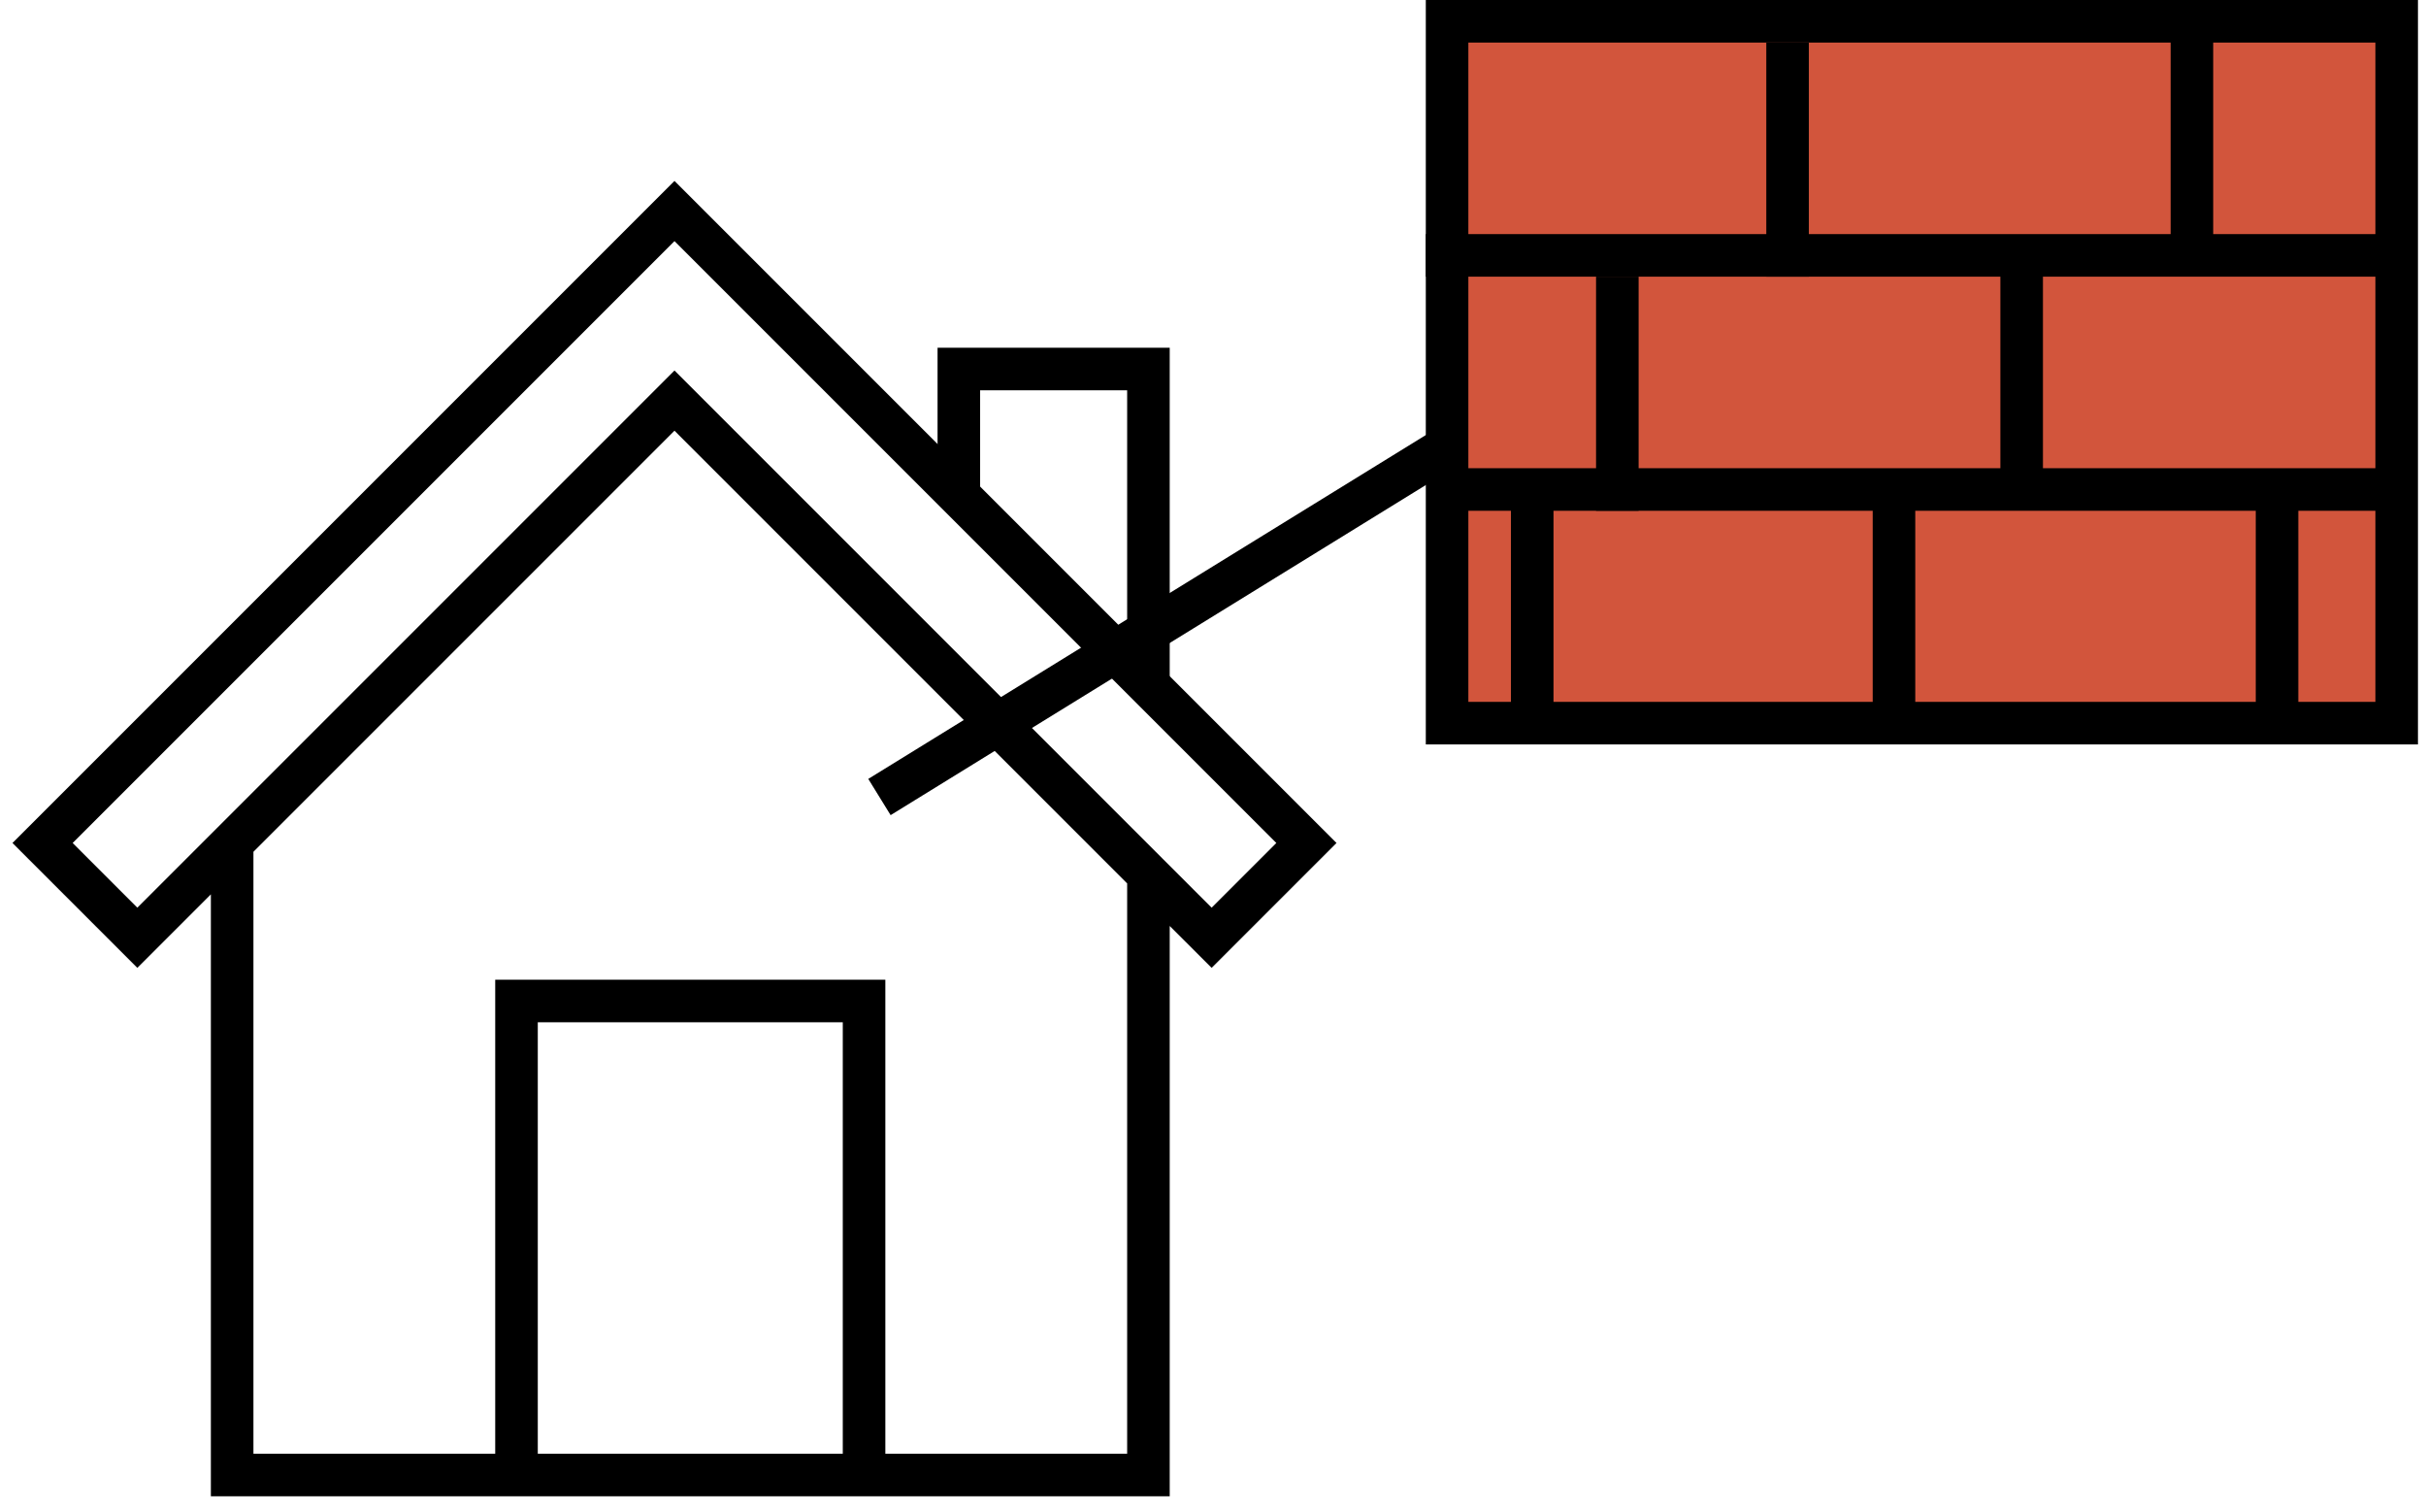
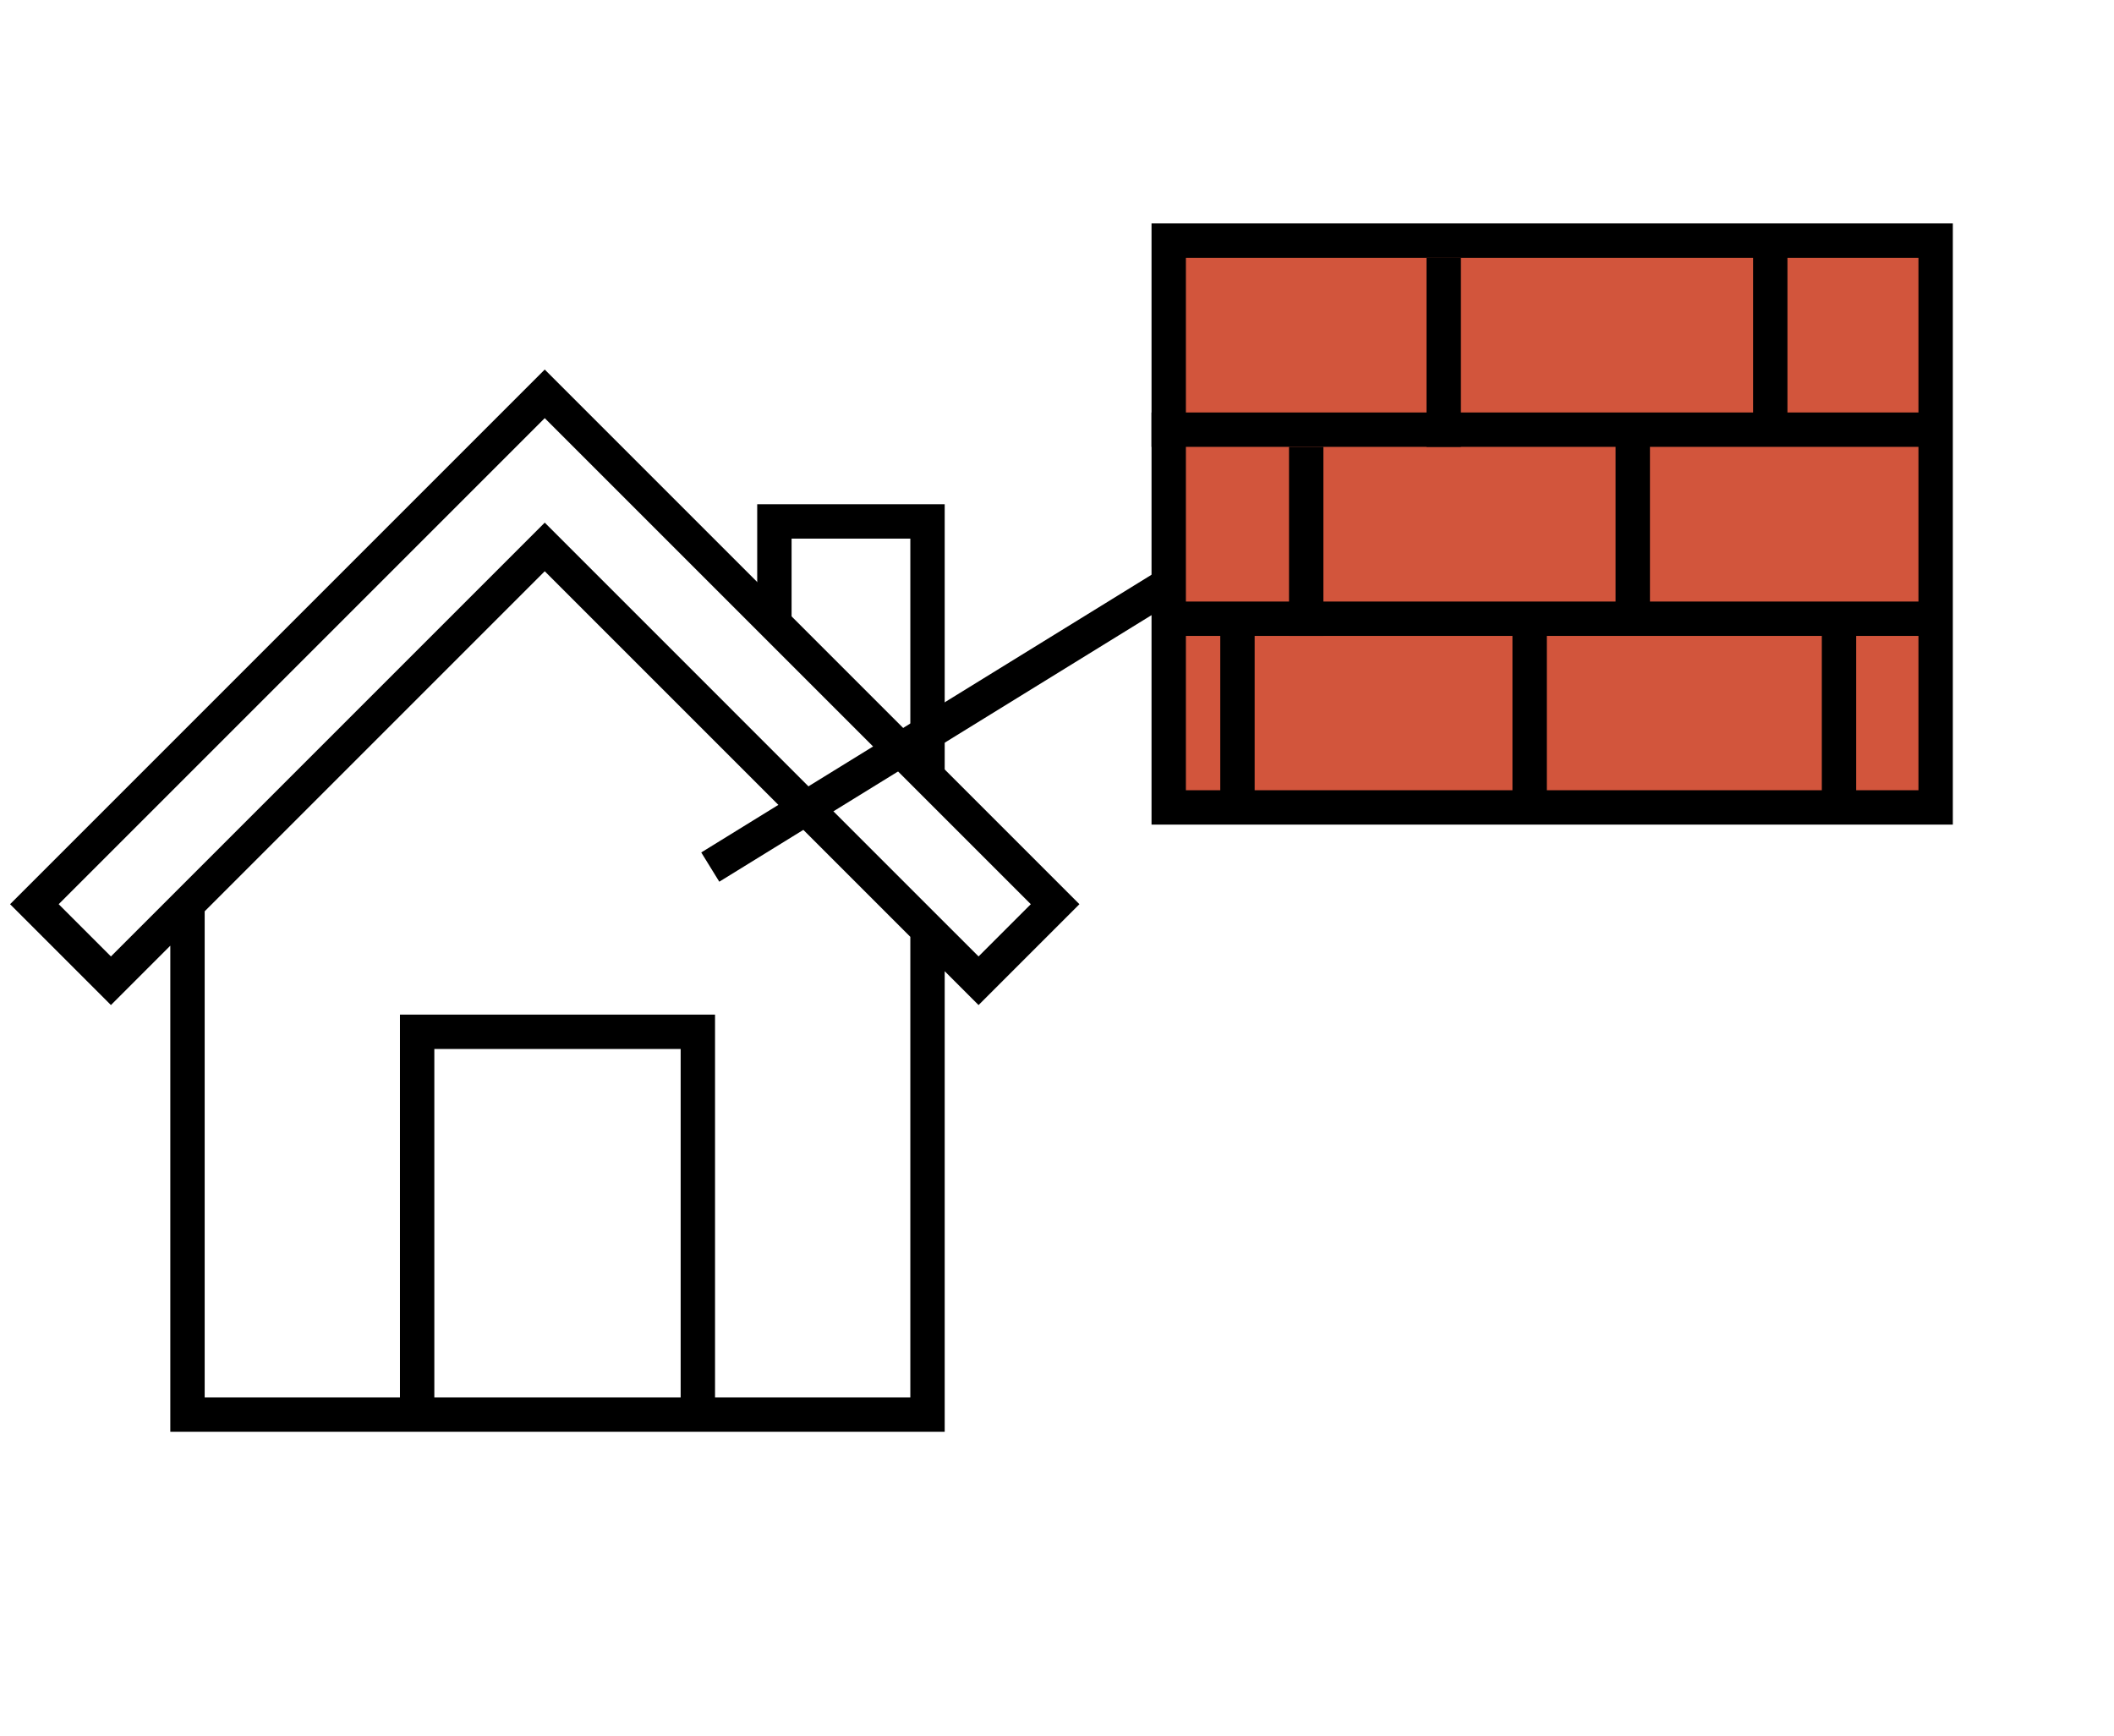
- <svg xmlns="http://www.w3.org/2000/svg" width="114" height="71" viewBox="0 0 114 71" fill="none">
-   <path d="M68 21L41.326 37.45" stroke="black" stroke-width="2" />
-   <path d="M10.909 39.61V69.305H53.966V41.095M53.966 41.095L56.936 44.064L61.39 39.61L31.695 9.915L2 39.61L6.454 44.064L31.695 18.823L53.966 41.095Z" stroke="black" stroke-width="2" />
-   <path d="M45.057 23.278V17.339H53.966V32.186" stroke="black" stroke-width="2" />
-   <path d="M24.271 69.305V47.034H40.603V69.305" stroke="black" stroke-width="2" />
-   <rect x="68" y="1" width="44.622" height="32.979" fill="#D2553C" stroke="black" stroke-width="2" />
-   <path d="M67 12H111.732" stroke="black" stroke-width="2" />
-   <path d="M68 23H112.732" stroke="black" stroke-width="2" />
-   <path d="M84 2V13" stroke="black" stroke-width="2" />
-   <path d="M103 1V12" stroke="black" stroke-width="2" />
-   <path d="M76 13V24" stroke="black" stroke-width="2" />
-   <path d="M95 12V23" stroke="black" stroke-width="2" />
-   <path d="M107 23V34" stroke="black" stroke-width="2" />
-   <path d="M89 23V34" stroke="black" stroke-width="2" />
-   <path d="M72 23V34" stroke="black" stroke-width="2" />
+ <svg xmlns="http://www.w3.org/2000/svg" width="123" height="101" viewBox="0 0 123 101" fill="none">
+   <path d="M10.909 52.61V82.305H53.966V54.095M53.966 54.095L56.936 57.064L61.39 52.61L31.695 22.915L2 52.61L6.454 57.064L31.695 31.823L53.966 54.095Z" stroke="black" stroke-width="2" />
+   <path d="M45.057 36.278V30.339H53.966V45.186" stroke="black" stroke-width="2" />
+   <path d="M24.271 82.305V60.034H40.603V82.305" stroke="black" stroke-width="2" />
+   <rect x="68" y="14" width="44.622" height="32.979" fill="#D2553C" stroke="black" stroke-width="2" />
+   <path d="M67 25H111.732" stroke="black" stroke-width="2" />
+   <path d="M68 36H112.732" stroke="black" stroke-width="2" />
+   <path d="M84 15V26" stroke="black" stroke-width="2" />
+   <path d="M103 14V25" stroke="black" stroke-width="2" />
+   <path d="M76 26V37" stroke="black" stroke-width="2" />
+   <path d="M95 25V36" stroke="black" stroke-width="2" />
+   <path d="M107 36V47" stroke="black" stroke-width="2" />
+   <path d="M89 36V47" stroke="black" stroke-width="2" />
+   <path d="M72 36V47" stroke="black" stroke-width="2" />
+   <path d="M68 34L41.326 50.45" stroke="black" stroke-width="2" />
</svg>
